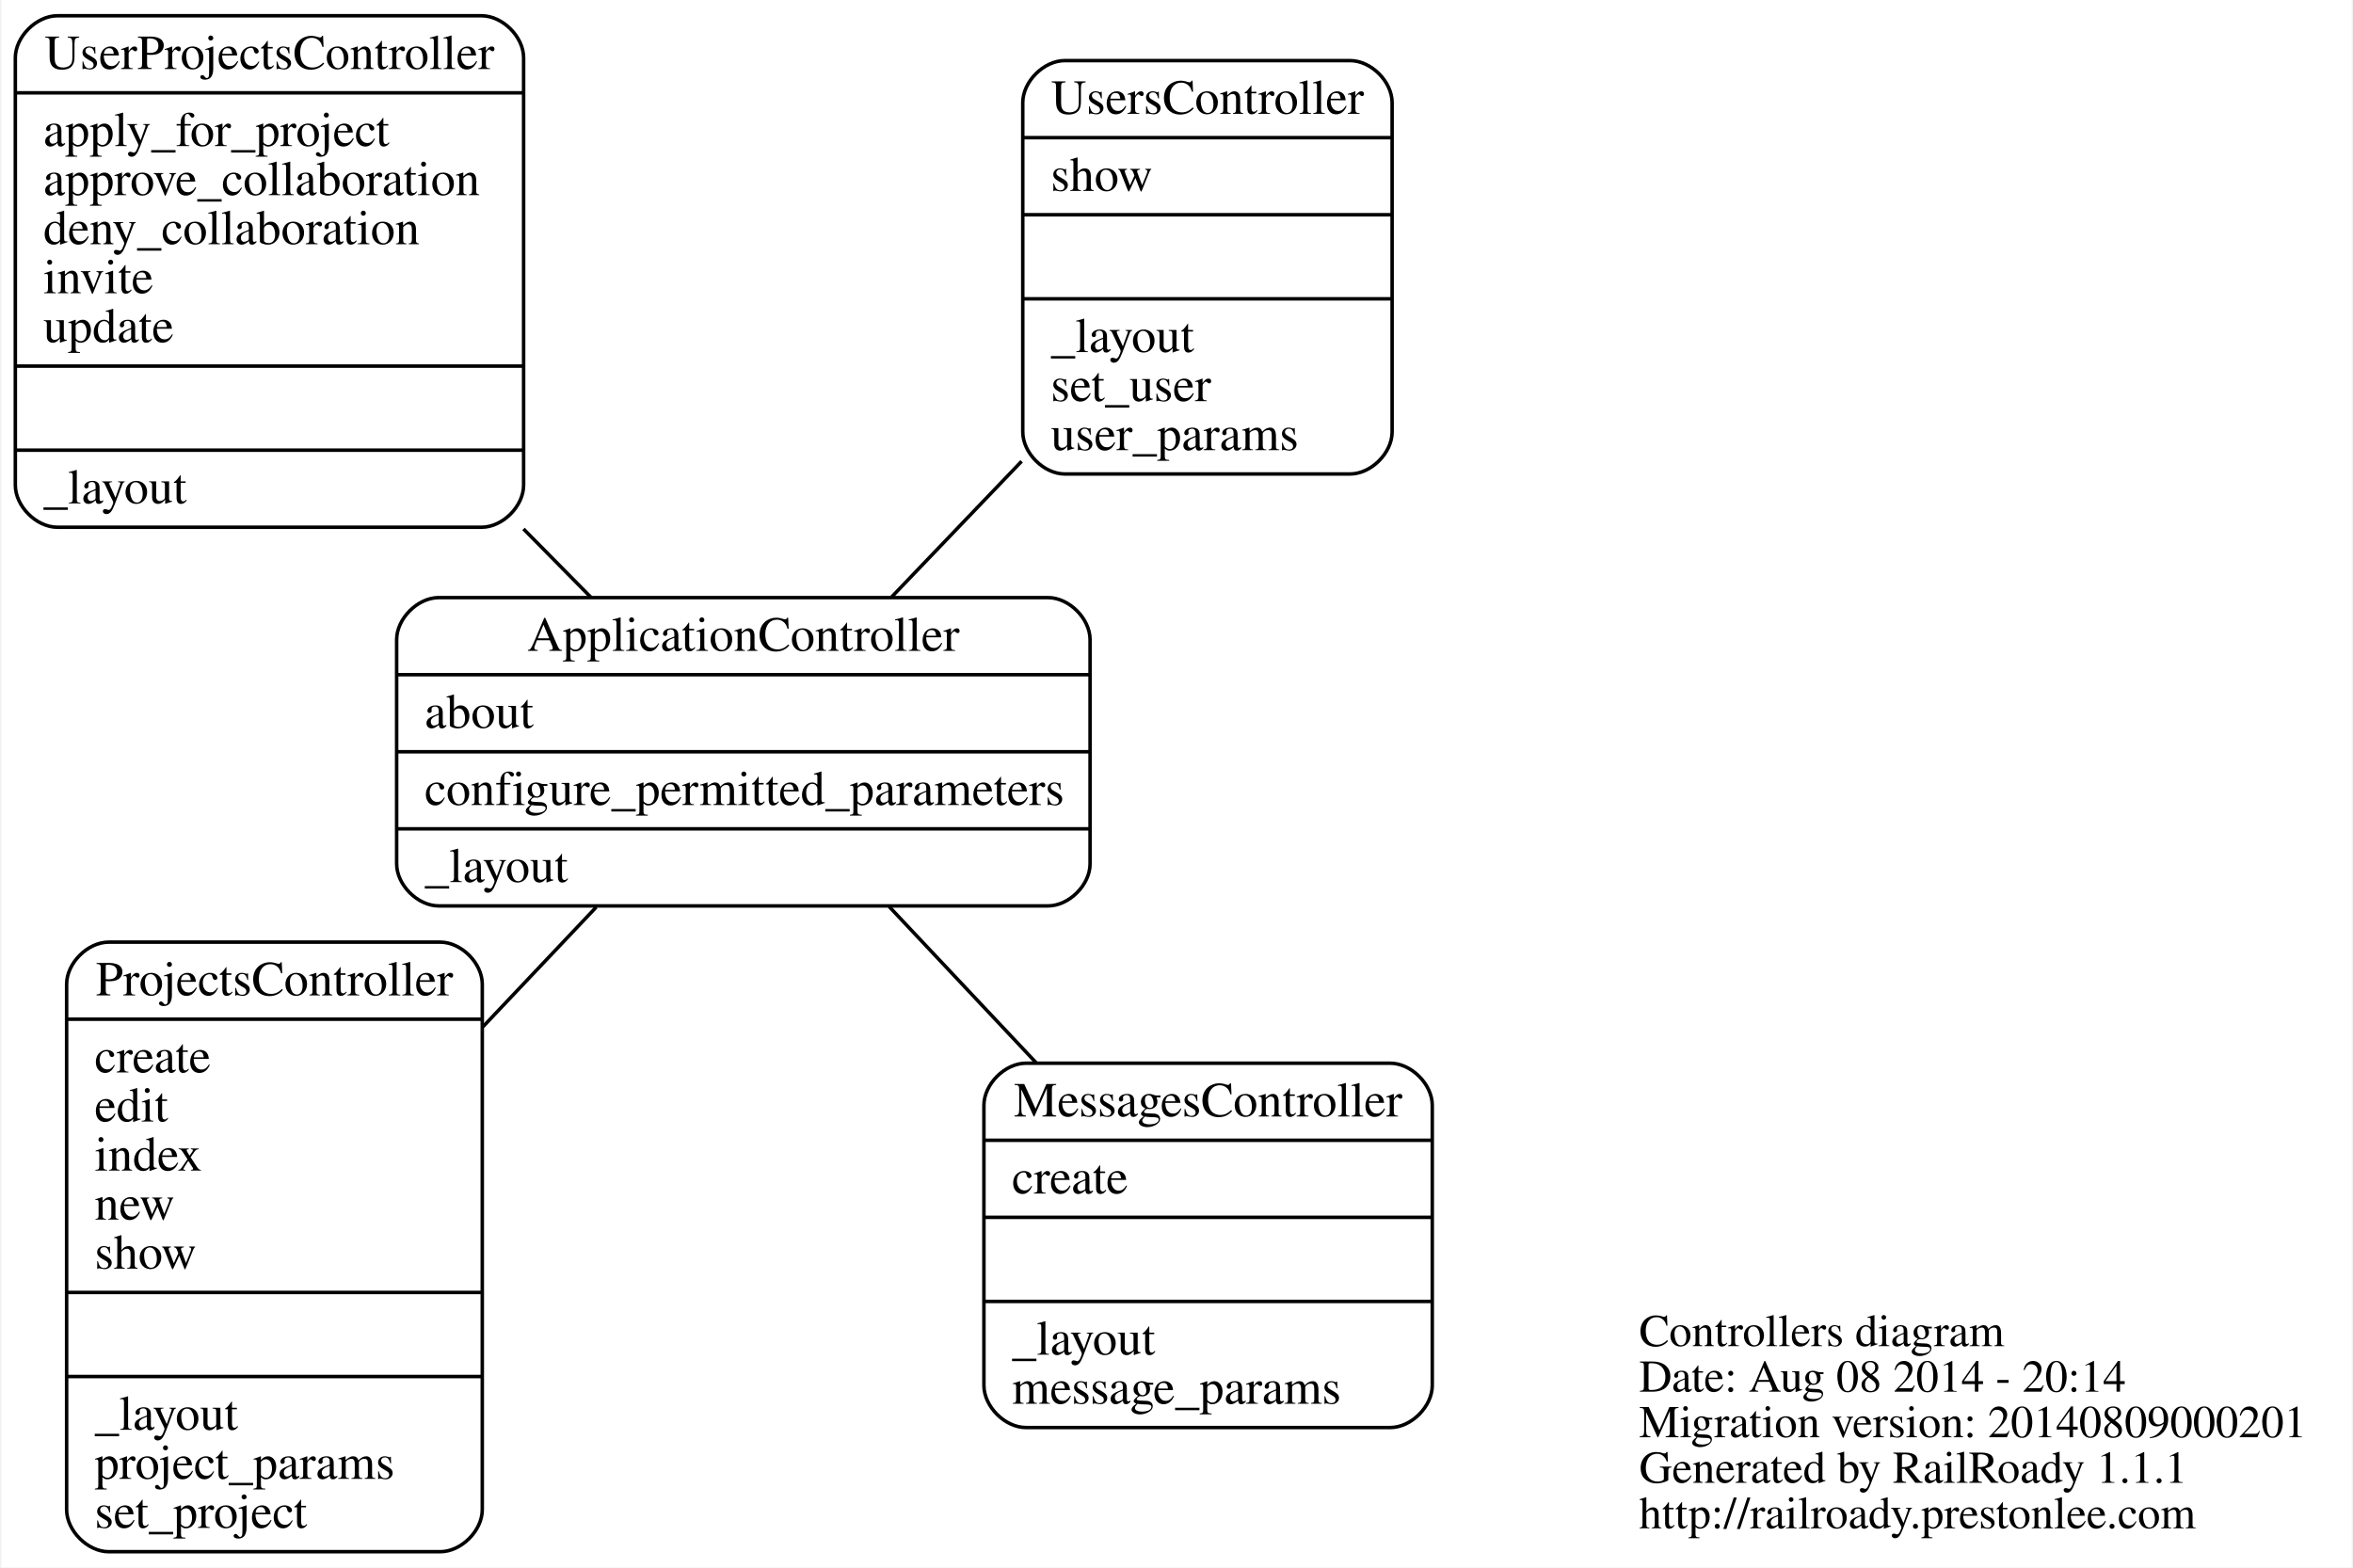
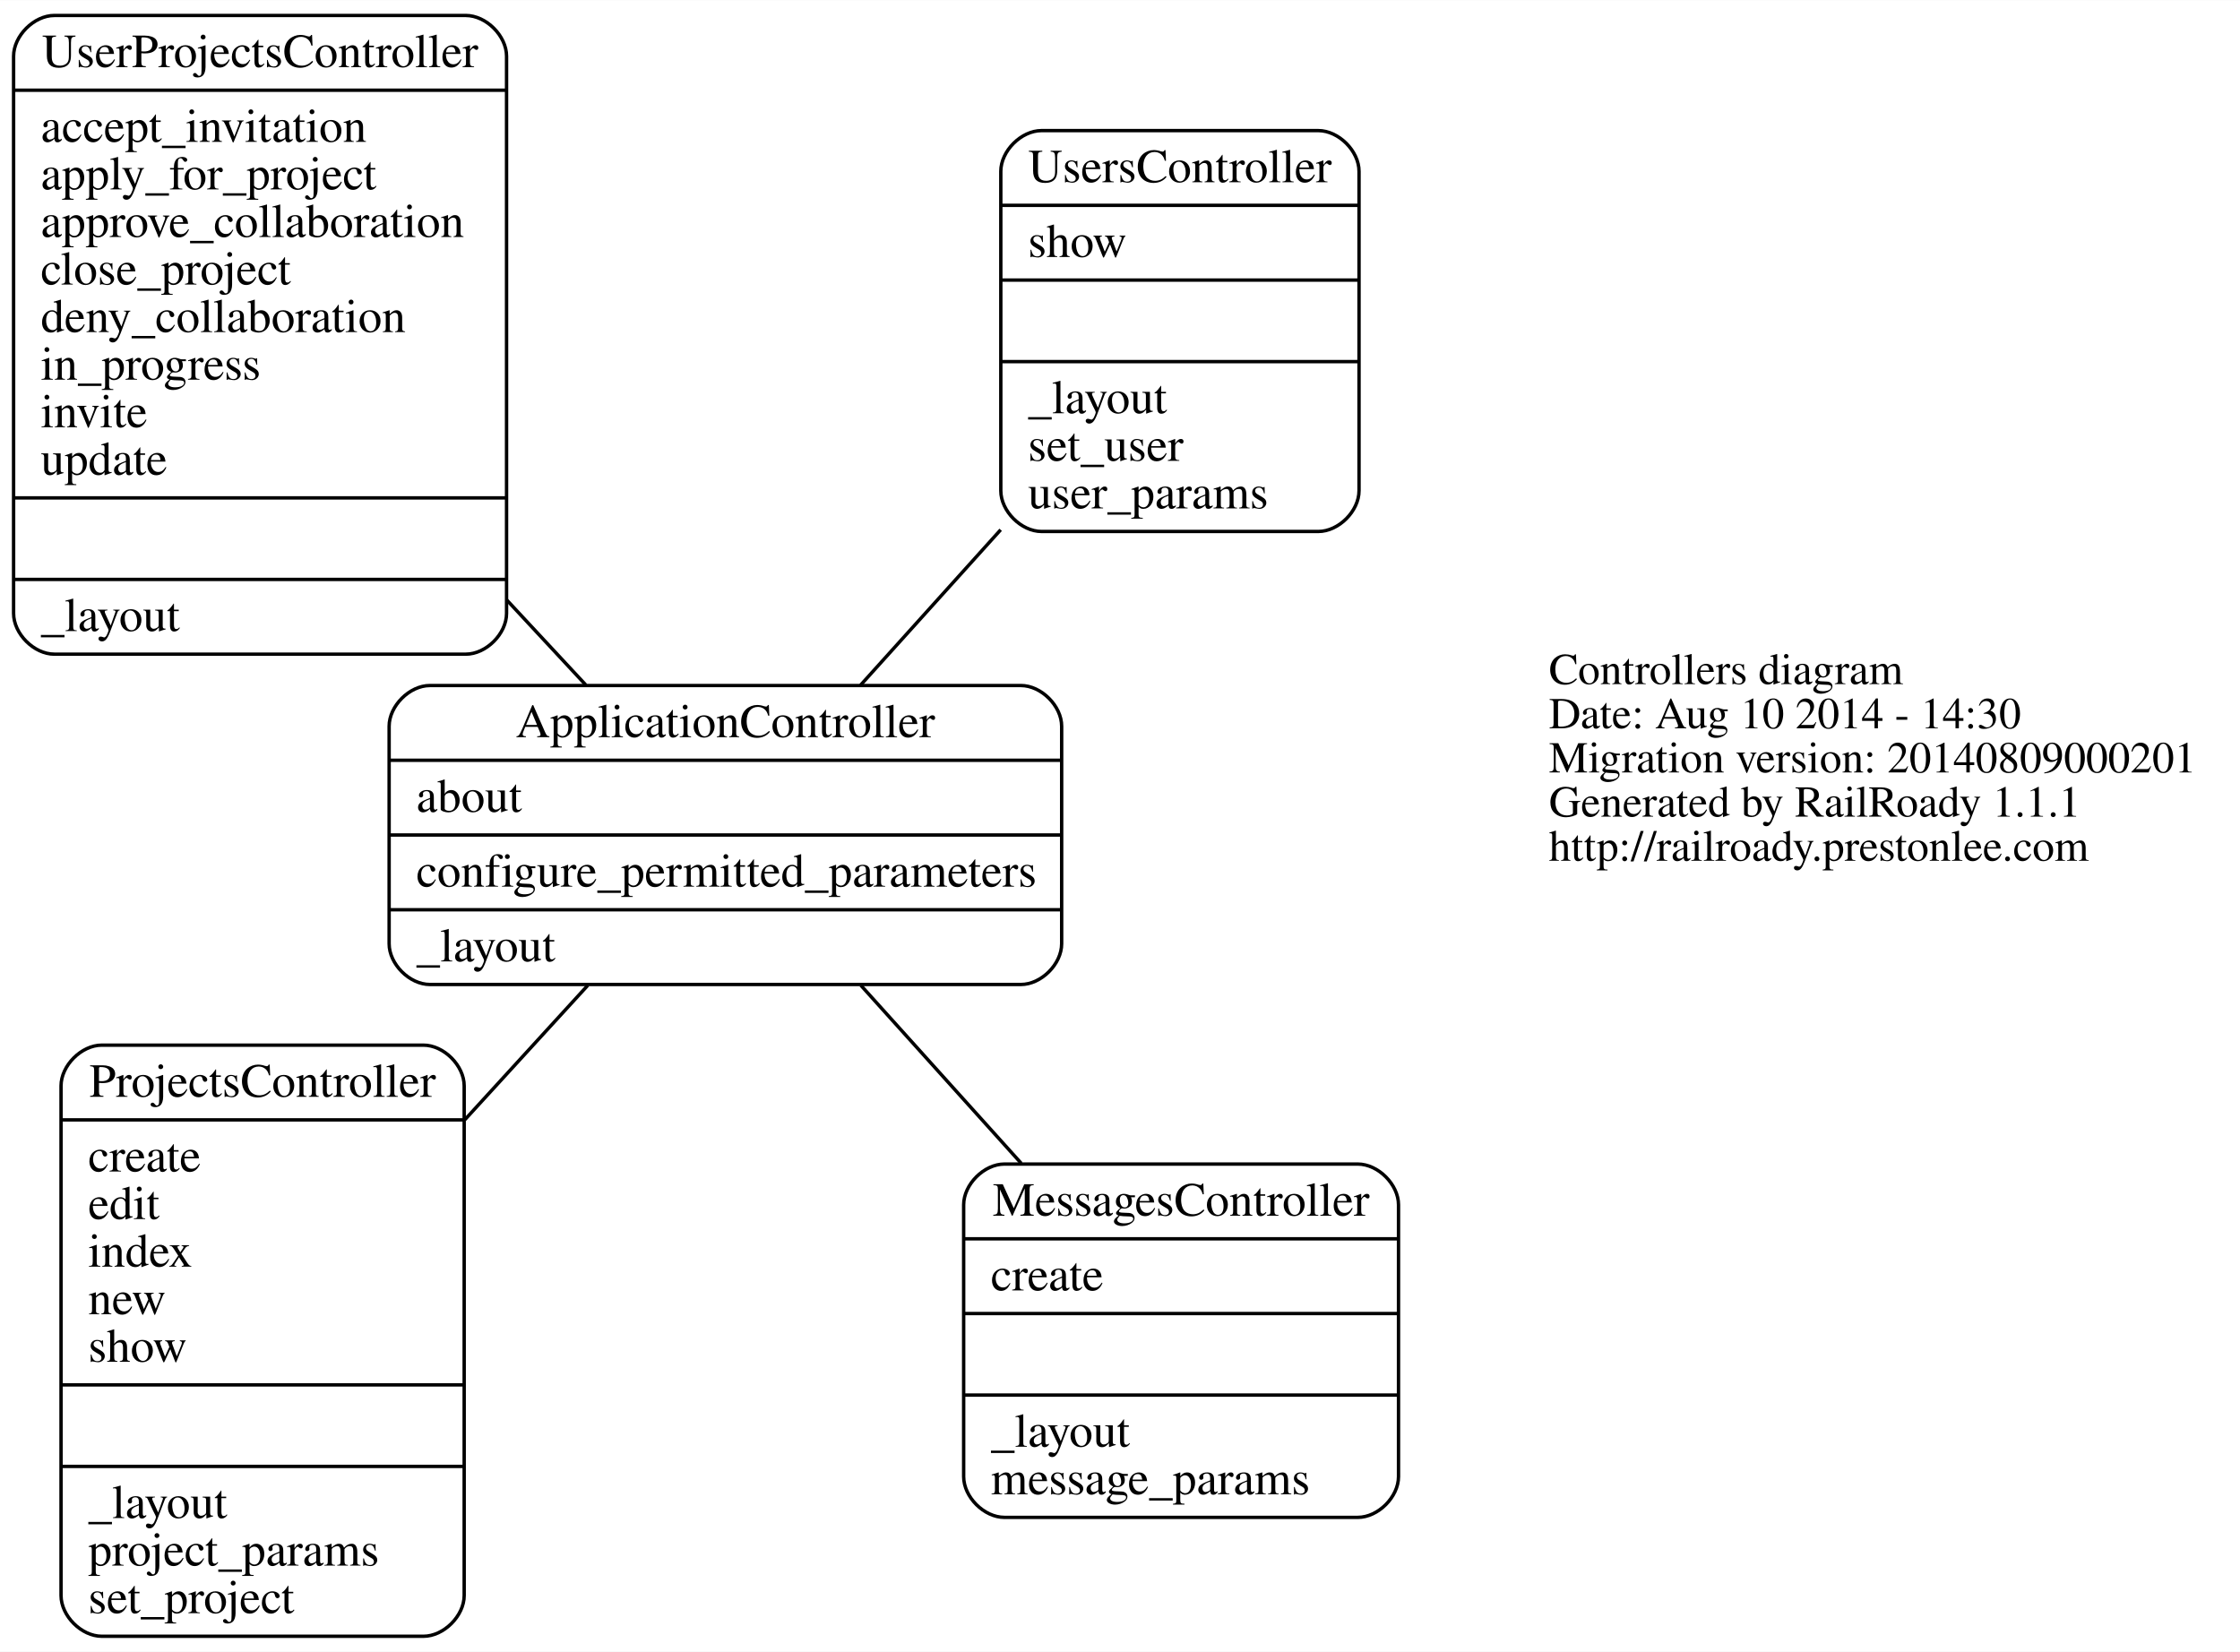
- <svg xmlns="http://www.w3.org/2000/svg" width="671pt" height="447pt" viewBox="0.00 0.00 670.89 447.43">
-   <g id="graph0" class="graph" transform="scale(1 1) rotate(0) translate(214.198 198.356)">
-     <polygon fill="white" stroke="none" points="-214.198,249.076 -214.198,-198.356 456.688,-198.356 456.688,249.076 -214.198,249.076" />
+ <svg xmlns="http://www.w3.org/2000/svg" width="659pt" height="486pt" viewBox="0.00 0.00 659.25 486.08">
+   <g id="graph0" class="graph" transform="scale(1 1) rotate(0) translate(225.559 223.418)">
+     <polygon fill="white" stroke="none" points="-225.559,262.664 -225.559,-223.418 433.688,-223.418 433.688,262.664 -225.559,262.664" />
    <g id="node1" class="node">
-       <text text-anchor="start" x="253.312" y="185.9" font-family="Times,serif" font-size="13.00">Controllers diagram</text>
-       <text text-anchor="start" x="253.312" y="198.9" font-family="Times,serif" font-size="13.00">Date: Aug 08 2014 - 20:14</text>
-       <text text-anchor="start" x="253.312" y="211.9" font-family="Times,serif" font-size="13.00">Migration version: 20140809000201</text>
-       <text text-anchor="start" x="253.312" y="224.9" font-family="Times,serif" font-size="13.00">Generated by RailRoady 1.1.1</text>
-       <text text-anchor="start" x="253.312" y="237.9" font-family="Times,serif" font-size="13.00">http://railroady.prestonlee.com</text>
+       <text text-anchor="start" x="230.312" y="-22.1" font-family="Times,serif" font-size="13.00">Controllers diagram</text>
+       <text text-anchor="start" x="230.312" y="-9.1" font-family="Times,serif" font-size="13.00">Date: Aug 10 2014 - 14:30</text>
+       <text text-anchor="start" x="230.312" y="3.9" font-family="Times,serif" font-size="13.00">Migration version: 20140809000201</text>
+       <text text-anchor="start" x="230.312" y="16.9" font-family="Times,serif" font-size="13.00">Generated by RailRoady 1.1.1</text>
+       <text text-anchor="start" x="230.312" y="29.9" font-family="Times,serif" font-size="13.00">http://railroady.prestonlee.com</text>
    </g>
    <g id="node2" class="node">
-       <path fill="none" stroke="black" d="M-89.356,60.233C-89.356,60.233 84.576,60.233 84.576,60.233 90.576,60.233 96.576,54.233 96.576,48.233 96.576,48.233 96.576,-15.767 96.576,-15.767 96.576,-21.767 90.576,-27.767 84.576,-27.767 84.576,-27.767 -89.356,-27.767 -89.356,-27.767 -95.356,-27.767 -101.356,-21.767 -101.356,-15.767 -101.356,-15.767 -101.356,48.233 -101.356,48.233 -101.356,54.233 -95.356,60.233 -89.356,60.233" />
-       <text text-anchor="middle" x="-2.39" y="-12.567" font-family="Times,serif" font-size="14.00">ApplicationController</text>
-       <polyline fill="none" stroke="black" points="-101.356,-5.767 96.576,-5.767 " />
-       <text text-anchor="start" x="-93.356" y="9.433" font-family="Times,serif" font-size="14.00">about</text>
-       <polyline fill="none" stroke="black" points="-101.356,16.233 96.576,16.233 " />
-       <text text-anchor="start" x="-93.356" y="31.433" font-family="Times,serif" font-size="14.00">configure_permitted_parameters</text>
-       <polyline fill="none" stroke="black" points="-101.356,38.233 96.576,38.233 " />
-       <text text-anchor="start" x="-93.356" y="53.433" font-family="Times,serif" font-size="14.00">_layout</text>
+       <path fill="none" stroke="black" d="M-99.036,66.312C-99.036,66.312 74.896,66.312 74.896,66.312 80.896,66.312 86.896,60.312 86.896,54.312 86.896,54.312 86.896,-9.688 86.896,-9.688 86.896,-15.688 80.896,-21.688 74.896,-21.688 74.896,-21.688 -99.036,-21.688 -99.036,-21.688 -105.036,-21.688 -111.036,-15.688 -111.036,-9.688 -111.036,-9.688 -111.036,54.312 -111.036,54.312 -111.036,60.312 -105.036,66.312 -99.036,66.312" />
+       <text text-anchor="middle" x="-12.07" y="-6.488" font-family="Times,serif" font-size="14.00">ApplicationController</text>
+       <polyline fill="none" stroke="black" points="-111.036,0.312 86.896,0.312 " />
+       <text text-anchor="start" x="-103.036" y="15.512" font-family="Times,serif" font-size="14.00">about</text>
+       <polyline fill="none" stroke="black" points="-111.036,22.312 86.896,22.312 " />
+       <text text-anchor="start" x="-103.036" y="37.512" font-family="Times,serif" font-size="14.00">configure_permitted_parameters</text>
+       <polyline fill="none" stroke="black" points="-111.036,44.312 86.896,44.312 " />
+       <text text-anchor="start" x="-103.036" y="59.512" font-family="Times,serif" font-size="14.00">_layout</text>
    </g>
    <g id="node3" class="node">
-       <path fill="none" stroke="black" d="M78.276,209.136C78.276,209.136 182.255,209.136 182.255,209.136 188.255,209.136 194.255,203.136 194.255,197.136 194.255,197.136 194.255,117.136 194.255,117.136 194.255,111.136 188.255,105.136 182.255,105.136 182.255,105.136 78.276,105.136 78.276,105.136 72.276,105.136 66.276,111.136 66.276,117.136 66.276,117.136 66.276,197.136 66.276,197.136 66.276,203.136 72.276,209.136 78.276,209.136" />
-       <text text-anchor="middle" x="130.265" y="120.336" font-family="Times,serif" font-size="14.00">MessagesController</text>
-       <polyline fill="none" stroke="black" points="66.276,127.136 194.255,127.136 " />
-       <text text-anchor="start" x="74.276" y="142.336" font-family="Times,serif" font-size="14.00">create</text>
-       <polyline fill="none" stroke="black" points="66.276,149.136 194.255,149.136 " />
-       <polyline fill="none" stroke="black" points="66.276,173.136 194.255,173.136 " />
-       <text text-anchor="start" x="74.276" y="188.336" font-family="Times,serif" font-size="14.00">_layout</text>
-       <text text-anchor="start" x="74.276" y="202.336" font-family="Times,serif" font-size="14.00">message_params</text>
+       <path fill="none" stroke="black" d="M70.053,223.168C70.053,223.168 174.033,223.168 174.033,223.168 180.033,223.168 186.033,217.168 186.033,211.168 186.033,211.168 186.033,131.168 186.033,131.168 186.033,125.168 180.033,119.168 174.033,119.168 174.033,119.168 70.053,119.168 70.053,119.168 64.053,119.168 58.053,125.168 58.053,131.168 58.053,131.168 58.053,211.168 58.053,211.168 58.053,217.168 64.053,223.168 70.053,223.168" />
+       <text text-anchor="middle" x="122.043" y="134.368" font-family="Times,serif" font-size="14.00">MessagesController</text>
+       <polyline fill="none" stroke="black" points="58.053,141.168 186.033,141.168 " />
+       <text text-anchor="start" x="66.053" y="156.368" font-family="Times,serif" font-size="14.00">create</text>
+       <polyline fill="none" stroke="black" points="58.053,163.168 186.033,163.168 " />
+       <polyline fill="none" stroke="black" points="58.053,187.168 186.033,187.168 " />
+       <text text-anchor="start" x="66.053" y="202.368" font-family="Times,serif" font-size="14.00">_layout</text>
+       <text text-anchor="start" x="66.053" y="216.368" font-family="Times,serif" font-size="14.00">message_params</text>
    </g>
    <g id="edge1" class="edge">
-       <path fill="none" stroke="black" d="M39.219,60.429C52.516,74.553 67.36,90.32 81.14,104.956" />
+       <path fill="none" stroke="black" d="M27.805,66.57C42.63,83.025 59.589,101.848 74.996,118.948" />
    </g>
    <g id="node4" class="node">
-       <path fill="none" stroke="black" d="M-183.559,244.576C-183.559,244.576 -88.911,244.576 -88.911,244.576 -82.911,244.576 -76.911,238.576 -76.911,232.576 -76.911,232.576 -76.911,82.576 -76.911,82.576 -76.911,76.576 -82.911,70.576 -88.911,70.576 -88.911,70.576 -183.559,70.576 -183.559,70.576 -189.559,70.576 -195.559,76.576 -195.559,82.576 -195.559,82.576 -195.559,232.576 -195.559,232.576 -195.559,238.576 -189.559,244.576 -183.559,244.576" />
-       <text text-anchor="middle" x="-136.235" y="85.776" font-family="Times,serif" font-size="14.00">ProjectsController</text>
-       <polyline fill="none" stroke="black" points="-195.559,92.576 -76.911,92.576 " />
-       <text text-anchor="start" x="-187.559" y="107.776" font-family="Times,serif" font-size="14.00">create</text>
-       <text text-anchor="start" x="-187.559" y="121.776" font-family="Times,serif" font-size="14.00">edit</text>
-       <text text-anchor="start" x="-187.559" y="135.776" font-family="Times,serif" font-size="14.00">index</text>
-       <text text-anchor="start" x="-187.559" y="149.776" font-family="Times,serif" font-size="14.00">new</text>
-       <text text-anchor="start" x="-187.559" y="163.776" font-family="Times,serif" font-size="14.00">show</text>
-       <polyline fill="none" stroke="black" points="-195.559,170.576 -76.911,170.576 " />
-       <polyline fill="none" stroke="black" points="-195.559,194.576 -76.911,194.576 " />
-       <text text-anchor="start" x="-187.559" y="209.776" font-family="Times,serif" font-size="14.00">_layout</text>
-       <text text-anchor="start" x="-187.559" y="223.776" font-family="Times,serif" font-size="14.00">project_params</text>
-       <text text-anchor="start" x="-187.559" y="237.776" font-family="Times,serif" font-size="14.00">set_project</text>
+       <path fill="none" stroke="black" d="M-195.595,258.164C-195.595,258.164 -100.947,258.164 -100.947,258.164 -94.947,258.164 -88.947,252.164 -88.947,246.164 -88.947,246.164 -88.947,96.164 -88.947,96.164 -88.947,90.164 -94.947,84.164 -100.947,84.164 -100.947,84.164 -195.595,84.164 -195.595,84.164 -201.595,84.164 -207.595,90.164 -207.595,96.164 -207.595,96.164 -207.595,246.164 -207.595,246.164 -207.595,252.164 -201.595,258.164 -195.595,258.164" />
+       <text text-anchor="middle" x="-148.271" y="99.364" font-family="Times,serif" font-size="14.00">ProjectsController</text>
+       <polyline fill="none" stroke="black" points="-207.595,106.164 -88.947,106.164 " />
+       <text text-anchor="start" x="-199.595" y="121.364" font-family="Times,serif" font-size="14.00">create</text>
+       <text text-anchor="start" x="-199.595" y="135.364" font-family="Times,serif" font-size="14.00">edit</text>
+       <text text-anchor="start" x="-199.595" y="149.364" font-family="Times,serif" font-size="14.00">index</text>
+       <text text-anchor="start" x="-199.595" y="163.364" font-family="Times,serif" font-size="14.00">new</text>
+       <text text-anchor="start" x="-199.595" y="177.364" font-family="Times,serif" font-size="14.00">show</text>
+       <polyline fill="none" stroke="black" points="-207.595,184.164 -88.947,184.164 " />
+       <polyline fill="none" stroke="black" points="-207.595,208.164 -88.947,208.164 " />
+       <text text-anchor="start" x="-199.595" y="223.364" font-family="Times,serif" font-size="14.00">_layout</text>
+       <text text-anchor="start" x="-199.595" y="237.364" font-family="Times,serif" font-size="14.00">project_params</text>
+       <text text-anchor="start" x="-199.595" y="251.364" font-family="Times,serif" font-size="14.00">set_project</text>
    </g>
    <g id="edge2" class="edge">
-       <path fill="none" stroke="black" d="M-44.372,60.567C-54.645,71.415 -65.833,83.23 -76.754,94.763" />
+       <path fill="none" stroke="black" d="M-52.566,66.569C-63.936,78.996 -76.542,92.772 -88.772,106.138" />
    </g>
    <g id="node5" class="node">
-       <path fill="none" stroke="black" d="M-198.198,-47.856C-198.198,-47.856 -77.115,-47.856 -77.115,-47.856 -71.115,-47.856 -65.115,-53.856 -65.115,-59.856 -65.115,-59.856 -65.115,-181.856 -65.115,-181.856 -65.115,-187.856 -71.115,-193.856 -77.115,-193.856 -77.115,-193.856 -198.198,-193.856 -198.198,-193.856 -204.198,-193.856 -210.198,-187.856 -210.198,-181.856 -210.198,-181.856 -210.198,-59.856 -210.198,-59.856 -210.198,-53.856 -204.198,-47.856 -198.198,-47.856" />
-       <text text-anchor="middle" x="-137.657" y="-178.656" font-family="Times,serif" font-size="14.00">UserProjectsController</text>
-       <polyline fill="none" stroke="black" points="-210.198,-171.856 -65.115,-171.856 " />
-       <text text-anchor="start" x="-202.198" y="-156.656" font-family="Times,serif" font-size="14.00">apply_for_project</text>
-       <text text-anchor="start" x="-202.198" y="-142.656" font-family="Times,serif" font-size="14.00">approve_collaboration</text>
-       <text text-anchor="start" x="-202.198" y="-128.656" font-family="Times,serif" font-size="14.00">deny_collaboration</text>
-       <text text-anchor="start" x="-202.198" y="-114.656" font-family="Times,serif" font-size="14.00">invite</text>
-       <text text-anchor="start" x="-202.198" y="-100.656" font-family="Times,serif" font-size="14.00">update</text>
-       <polyline fill="none" stroke="black" points="-210.198,-93.856 -65.115,-93.856 " />
-       <polyline fill="none" stroke="black" points="-210.198,-69.856 -65.115,-69.856 " />
-       <text text-anchor="start" x="-202.198" y="-54.656" font-family="Times,serif" font-size="14.00">_layout</text>
+       <path fill="none" stroke="black" d="M-209.559,-30.918C-209.559,-30.918 -88.476,-30.918 -88.476,-30.918 -82.476,-30.918 -76.476,-36.918 -76.476,-42.918 -76.476,-42.918 -76.476,-206.918 -76.476,-206.918 -76.476,-212.918 -82.476,-218.918 -88.476,-218.918 -88.476,-218.918 -209.559,-218.918 -209.559,-218.918 -215.559,-218.918 -221.559,-212.918 -221.559,-206.918 -221.559,-206.918 -221.559,-42.918 -221.559,-42.918 -221.559,-36.918 -215.559,-30.918 -209.559,-30.918" />
+       <text text-anchor="middle" x="-149.017" y="-203.718" font-family="Times,serif" font-size="14.00">UserProjectsController</text>
+       <polyline fill="none" stroke="black" points="-221.559,-196.918 -76.476,-196.918 " />
+       <text text-anchor="start" x="-213.559" y="-181.718" font-family="Times,serif" font-size="14.00">accept_invitation</text>
+       <text text-anchor="start" x="-213.559" y="-167.718" font-family="Times,serif" font-size="14.00">apply_for_project</text>
+       <text text-anchor="start" x="-213.559" y="-153.718" font-family="Times,serif" font-size="14.00">approve_collaboration</text>
+       <text text-anchor="start" x="-213.559" y="-139.718" font-family="Times,serif" font-size="14.00">close_project</text>
+       <text text-anchor="start" x="-213.559" y="-125.718" font-family="Times,serif" font-size="14.00">deny_collaboration</text>
+       <text text-anchor="start" x="-213.559" y="-111.718" font-family="Times,serif" font-size="14.00">in_progress</text>
+       <text text-anchor="start" x="-213.559" y="-97.718" font-family="Times,serif" font-size="14.00">invite</text>
+       <text text-anchor="start" x="-213.559" y="-83.718" font-family="Times,serif" font-size="14.00">update</text>
+       <polyline fill="none" stroke="black" points="-221.559,-76.918 -76.476,-76.918 " />
+       <polyline fill="none" stroke="black" points="-221.559,-52.918 -76.476,-52.918 " />
+       <text text-anchor="start" x="-213.559" y="-37.718" font-family="Times,serif" font-size="14.00">_layout</text>
    </g>
    <g id="edge3" class="edge">
-       <path fill="none" stroke="black" d="M-45.934,-27.898C-52.112,-34.159 -58.599,-40.734 -65.148,-47.37" />
+       <path fill="none" stroke="black" d="M-53.159,-21.862C-60.565,-29.824 -68.482,-38.336 -76.474,-46.928" />
    </g>
    <g id="node6" class="node">
-       <path fill="none" stroke="black" d="M89.365,-63.059C89.365,-63.059 170.793,-63.059 170.793,-63.059 176.793,-63.059 182.793,-69.059 182.793,-75.059 182.793,-75.059 182.793,-169.059 182.793,-169.059 182.793,-175.059 176.793,-181.059 170.793,-181.059 170.793,-181.059 89.365,-181.059 89.365,-181.059 83.365,-181.059 77.365,-175.059 77.365,-169.059 77.365,-169.059 77.365,-75.059 77.365,-75.059 77.365,-69.059 83.365,-63.059 89.365,-63.059" />
-       <text text-anchor="middle" x="130.079" y="-165.859" font-family="Times,serif" font-size="14.00">UsersController</text>
-       <polyline fill="none" stroke="black" points="77.365,-159.059 182.793,-159.059 " />
-       <text text-anchor="start" x="85.365" y="-143.859" font-family="Times,serif" font-size="14.00">show</text>
-       <polyline fill="none" stroke="black" points="77.365,-137.059 182.793,-137.059 " />
-       <polyline fill="none" stroke="black" points="77.365,-113.059 182.793,-113.059 " />
-       <text text-anchor="start" x="85.365" y="-97.859" font-family="Times,serif" font-size="14.00">_layout</text>
-       <text text-anchor="start" x="85.365" y="-83.859" font-family="Times,serif" font-size="14.00">set_user</text>
-       <text text-anchor="start" x="85.365" y="-69.859" font-family="Times,serif" font-size="14.00">user_params</text>
+       <path fill="none" stroke="black" d="M80.987,-67.03C80.987,-67.03 162.415,-67.03 162.415,-67.03 168.415,-67.03 174.415,-73.03 174.415,-79.03 174.415,-79.03 174.415,-173.03 174.415,-173.03 174.415,-179.03 168.415,-185.03 162.415,-185.03 162.415,-185.03 80.987,-185.03 80.987,-185.03 74.987,-185.03 68.987,-179.03 68.987,-173.03 68.987,-173.03 68.987,-79.03 68.987,-79.03 68.987,-73.03 74.987,-67.03 80.987,-67.03" />
+       <text text-anchor="middle" x="121.701" y="-169.83" font-family="Times,serif" font-size="14.00">UsersController</text>
+       <polyline fill="none" stroke="black" points="68.987,-163.03 174.415,-163.03 " />
+       <text text-anchor="start" x="76.987" y="-147.83" font-family="Times,serif" font-size="14.00">show</text>
+       <polyline fill="none" stroke="black" points="68.987,-141.03 174.415,-141.03 " />
+       <polyline fill="none" stroke="black" points="68.987,-117.03 174.415,-117.03 " />
+       <text text-anchor="start" x="76.987" y="-101.83" font-family="Times,serif" font-size="14.00">_layout</text>
+       <text text-anchor="start" x="76.987" y="-87.83" font-family="Times,serif" font-size="14.00">set_user</text>
+       <text text-anchor="start" x="76.987" y="-73.83" font-family="Times,serif" font-size="14.00">user_params</text>
    </g>
    <g id="edge4" class="edge">
-       <path fill="none" stroke="black" d="M39.888,-27.904C51.7,-40.235 64.687,-53.793 77.037,-66.685" />
+       <path fill="none" stroke="black" d="M27.704,-21.794C40.642,-36.142 55.21,-52.297 68.945,-67.528" />
    </g>
  </g>
</svg>
